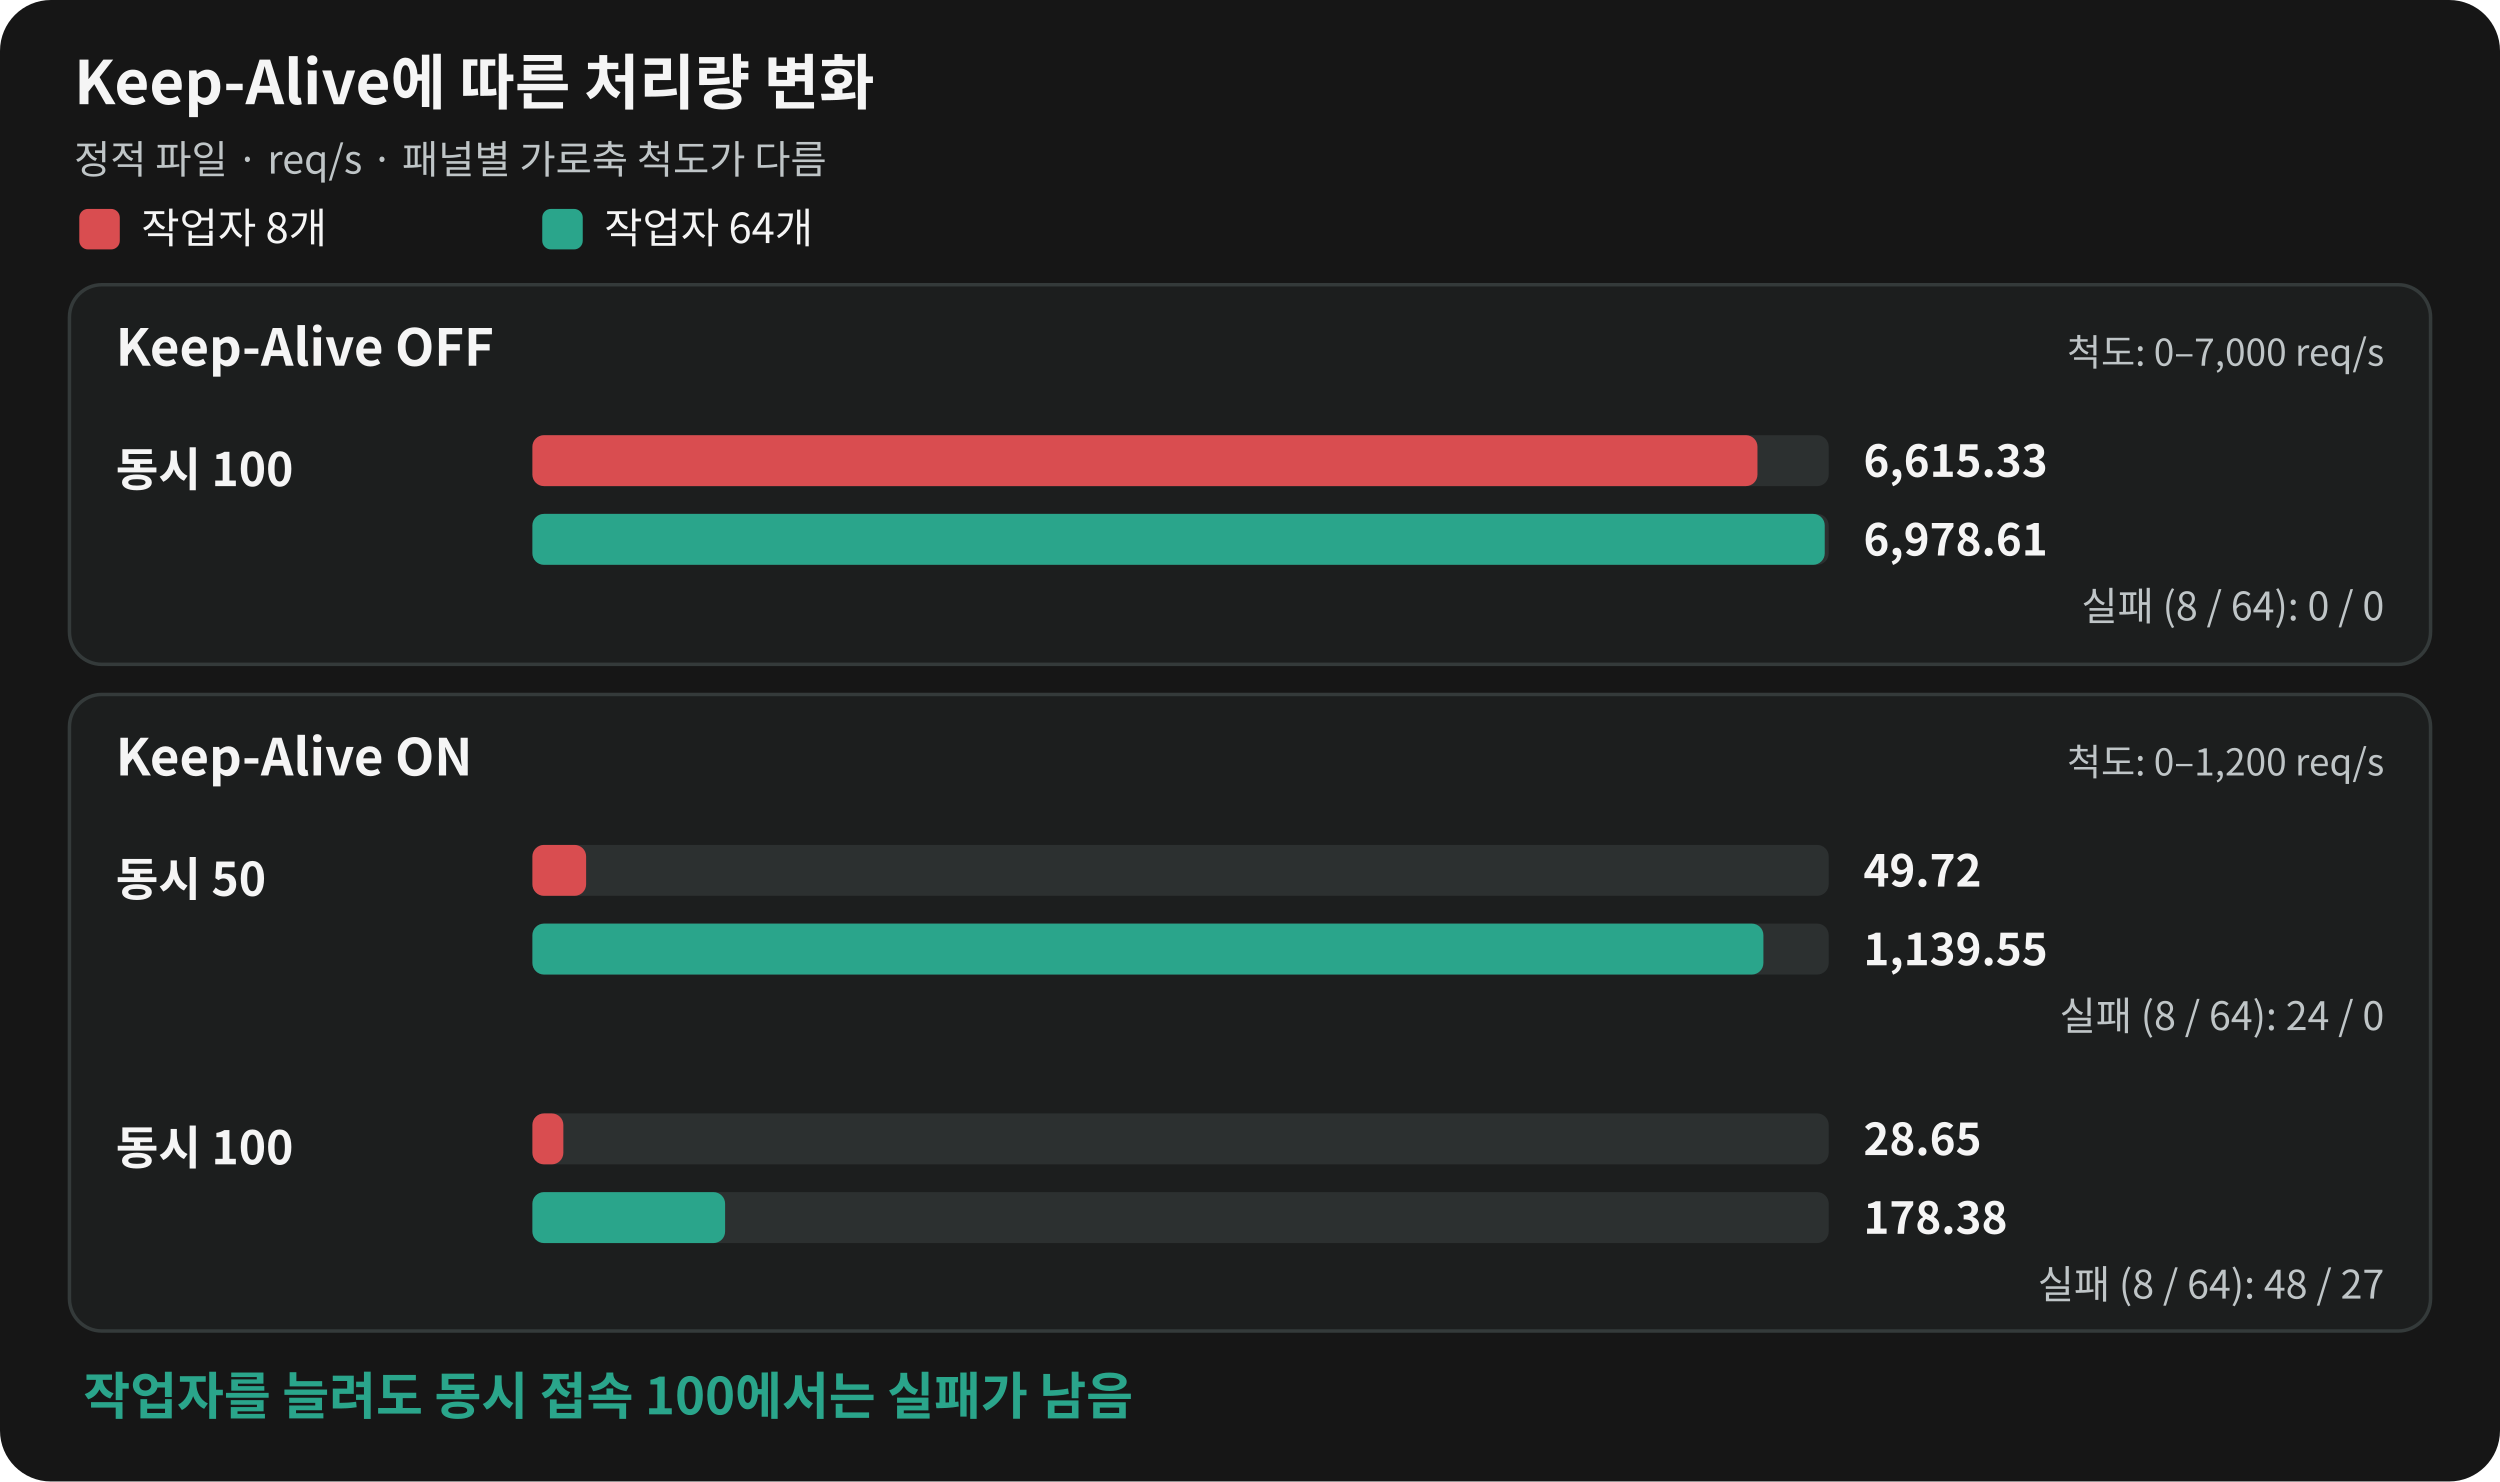
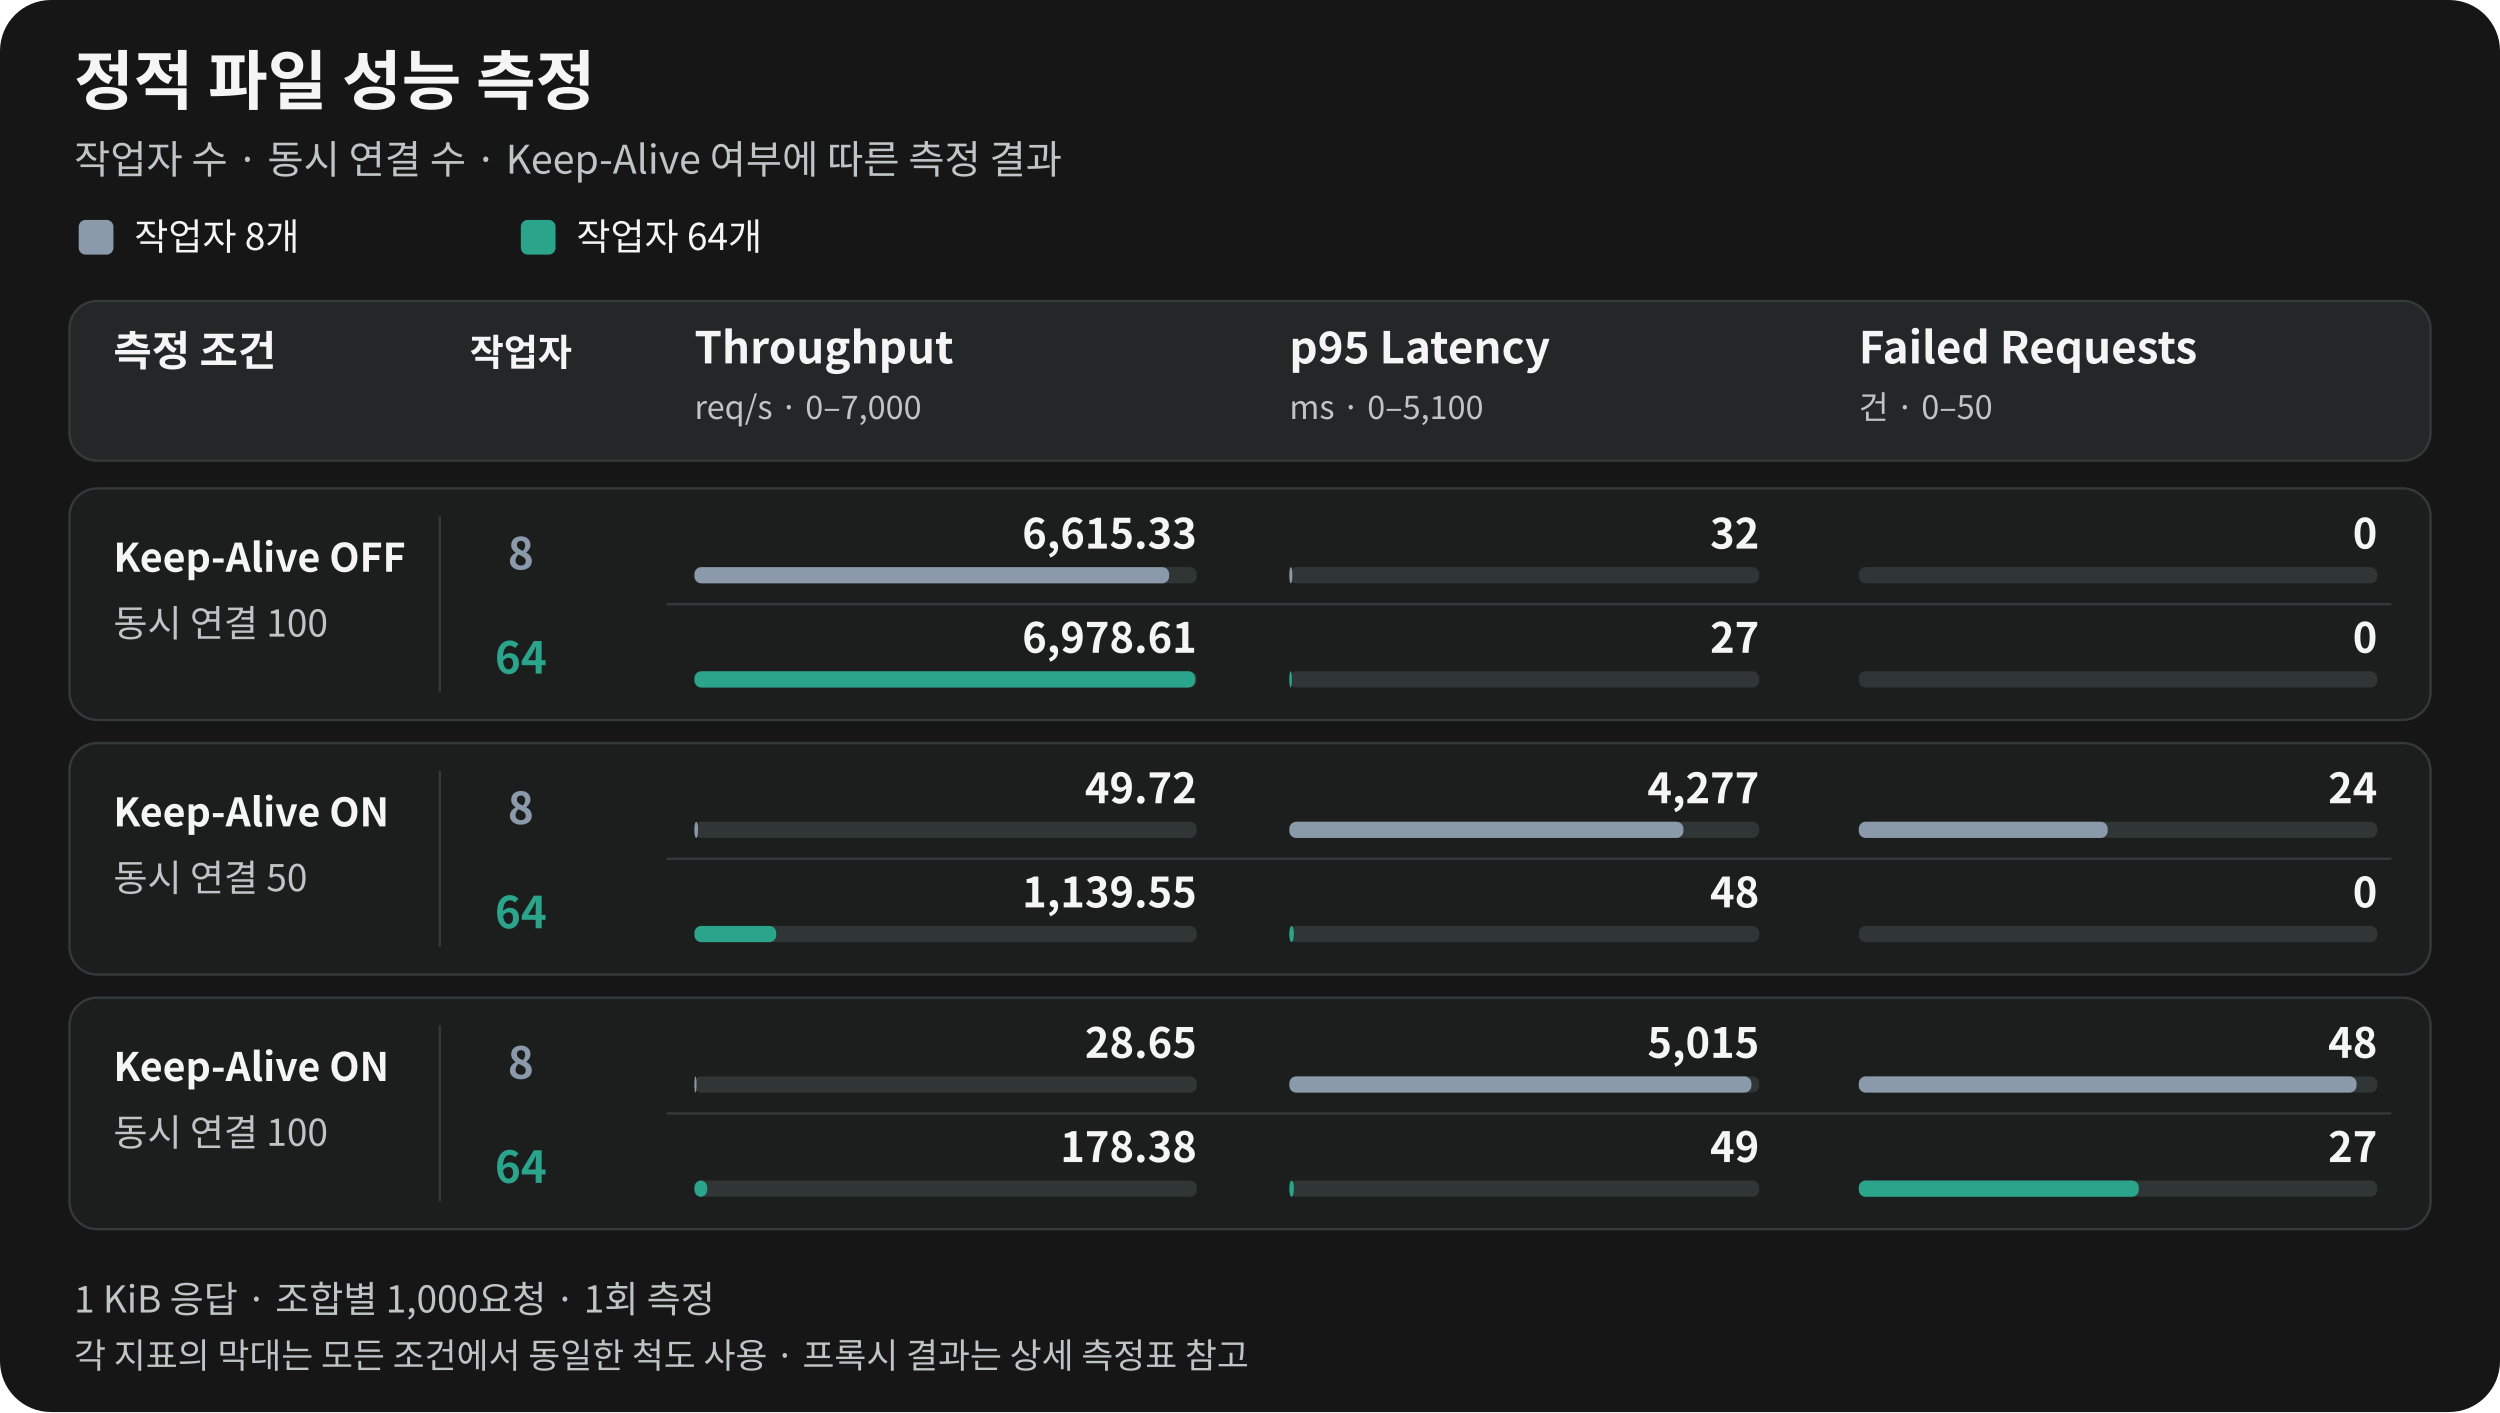
- <svg xmlns="http://www.w3.org/2000/svg" width="1080" height="640" viewBox="0 0 1080 640" role="img" aria-labelledby="title desc">
-   <defs>
-     <marker id="a" markerWidth="8" markerHeight="8" refX="7" refY="4" orient="auto" markerUnits="strokeWidth">
-       <path d="M1 1 L7 4 L1 7" fill="none" stroke="#92999B" stroke-width="1.4" stroke-linecap="round" stroke-linejoin="round" />
-     </marker>
-     <marker id="g" markerWidth="8" markerHeight="8" refX="7" refY="4" orient="auto" markerUnits="strokeWidth">
-       <path d="M1 1 L7 4 L1 7" fill="none" stroke="#2AA58B" stroke-width="1.4" stroke-linecap="round" stroke-linejoin="round" />
-     </marker>
-     <marker id="r" markerWidth="8" markerHeight="8" refX="7" refY="4" orient="auto" markerUnits="strokeWidth">
-       <path d="M1 1 L7 4 L1 7" fill="none" stroke="#D94D50" stroke-width="1.4" stroke-linecap="round" stroke-linejoin="round" />
-     </marker>
-   </defs>
-   <rect width="1080" height="640" rx="22" fill="#161616" />
+ <svg xmlns="http://www.w3.org/2000/svg" width="1080" height="610" viewBox="0 0 1080 610" role="img" aria-labelledby="title desc">
+   <rect x="0" y="0" width="1080" height="610" rx="22" fill="#161616" stroke="none" />
  <g font-family="Noto Sans CJK KR, Noto Sans KR, Malgun Gothic, Apple SD Gothic Neo, Arial, sans-serif">
-     <text x="32" y="45" font-size="26" font-weight="700" fill="#F5F5F5" text-anchor="start">Keep-Alive에 따른 처리량 변화</text>
-     <text x="32" y="75" font-size="17" font-weight="400" fill="#BFC5C7" text-anchor="start">정적 파일 · req/s · 패널별 가로축 척도가 다름</text>
-     <rect x="35" y="91" width="16" height="16" rx="3" fill="#D94D50" stroke="#D94D50" stroke-width="1.5" />
-     <text x="61" y="105" font-size="18" font-weight="400" fill="#F5F5F5" text-anchor="start">작업자 8개</text>
-     <rect x="235" y="91" width="16" height="16" rx="3" fill="#2AA58B" stroke="#2AA58B" stroke-width="1.5" />
-     <text x="261" y="105" font-size="18" font-weight="400" fill="#F5F5F5" text-anchor="start">작업자 64개</text>
-     <rect x="30" y="123" width="1020" height="164" rx="14" fill="#1C1E1E" stroke="#343A3A" stroke-width="1.5" />
-     <text x="50" y="158" font-size="22" font-weight="700" fill="#F5F5F5" text-anchor="start">Keep-Alive OFF</text>
-     <text x="1030" y="158" font-size="16" font-weight="400" fill="#BFC5C7" text-anchor="end">척도: 0–7,000 req/s</text>
-     <text x="50" y="210" font-size="20" font-weight="700" fill="#F5F5F5" text-anchor="start">동시 100</text>
-     <rect x="230" y="188" width="560" height="22" rx="5" fill="#2C3030" stroke="none" stroke-width="0" />
-     <rect x="230" y="188" width="529.226" height="22" rx="5" fill="#D94D50" stroke="none" stroke-width="0" />
-     <text x="805" y="206" font-size="19" font-weight="700" fill="#F5F5F5" text-anchor="start">6,615.33</text>
-     <rect x="230" y="222" width="560" height="22" rx="5" fill="#2C3030" stroke="none" stroke-width="0" />
-     <rect x="230" y="222" width="558.289" height="22" rx="5" fill="#2AA58B" stroke="none" stroke-width="0" />
-     <text x="805" y="240" font-size="19" font-weight="700" fill="#F5F5F5" text-anchor="start">6,978.61</text>
-     <text x="1030" y="268" font-size="17" font-weight="400" fill="#BFC5C7" text-anchor="end">실패 (8 / 64): 0 / 0</text>
-     <rect x="30" y="300" width="1020" height="275" rx="14" fill="#1C1E1E" stroke="#343A3A" stroke-width="1.5" />
-     <text x="50" y="335" font-size="22" font-weight="700" fill="#F5F5F5" text-anchor="start">Keep-Alive ON</text>
-     <text x="1030" y="335" font-size="16" font-weight="400" fill="#BFC5C7" text-anchor="end">척도: 0–1,200 req/s</text>
-     <text x="50" y="387" font-size="20" font-weight="700" fill="#F5F5F5" text-anchor="start">동시 50</text>
-     <rect x="230" y="365" width="560" height="22" rx="5" fill="#2C3030" stroke="none" stroke-width="0" />
-     <rect x="230" y="365" width="23.203" height="22" rx="5" fill="#D94D50" stroke="none" stroke-width="0" />
-     <text x="805" y="383" font-size="19" font-weight="700" fill="#F5F5F5" text-anchor="start">49.72</text>
-     <rect x="230" y="399" width="560" height="22" rx="5" fill="#2C3030" stroke="none" stroke-width="0" />
-     <rect x="230" y="399" width="531.79" height="22" rx="5" fill="#2AA58B" stroke="none" stroke-width="0" />
-     <text x="805" y="417" font-size="19" font-weight="700" fill="#F5F5F5" text-anchor="start">1,139.55</text>
-     <text x="1030" y="445" font-size="17" font-weight="400" fill="#BFC5C7" text-anchor="end">실패 (8 / 64): 24 / 0</text>
-     <text x="50" y="503" font-size="20" font-weight="700" fill="#F5F5F5" text-anchor="start">동시 100</text>
-     <rect x="230" y="481" width="560" height="22" rx="5" fill="#2C3030" stroke="none" stroke-width="0" />
-     <rect x="230" y="481" width="13.37" height="22" rx="5" fill="#D94D50" stroke="none" stroke-width="0" />
-     <text x="805" y="499" font-size="19" font-weight="700" fill="#F5F5F5" text-anchor="start">28.65</text>
-     <rect x="230" y="515" width="560" height="22" rx="5" fill="#2C3030" stroke="none" stroke-width="0" />
-     <rect x="230" y="515" width="83.244" height="22" rx="5" fill="#2AA58B" stroke="none" stroke-width="0" />
-     <text x="805" y="533" font-size="19" font-weight="700" fill="#F5F5F5" text-anchor="start">178.38</text>
-     <text x="1030" y="561" font-size="17" font-weight="400" fill="#BFC5C7" text-anchor="end">실패 (8 / 64): 48 / 27</text>
-     <text x="36" y="611" font-size="22" font-weight="700" fill="#2AA58B" text-anchor="start">작업자를 늘려도 동시 접속 100에서는 실패가 남음</text>
+     <text x="32" y="45" font-size="28" font-weight="700" fill="#F5F5F5" text-anchor="start">정적 파일 성능 측정</text>
+     <text x="32" y="75" font-size="17" font-weight="400" fill="#BFC5C7" text-anchor="start">작업자 수 · 동시 연결 수 · Keep-Alive 여부에 따른 측정 결과</text>
+     <rect x="34" y="95" width="15" height="15" rx="3" fill="#8B9AAA" stroke="none" />
+     <text x="58" y="108" font-size="16" font-weight="400" fill="#F5F5F5" text-anchor="start">작업자 8개</text>
+     <rect x="225" y="95" width="15" height="15" rx="3" fill="#2AA58B" stroke="none" />
+     <text x="249" y="108" font-size="16" font-weight="400" fill="#F5F5F5" text-anchor="start">작업자 64개</text>
+     <rect x="30" y="130" width="1020" height="69" rx="12" fill="#242727" stroke="#343A3A" />
+     <text x="49" y="158" font-size="18" font-weight="700" fill="#F5F5F5" text-anchor="start">측정 조건</text>
+     <text x="225" y="158" font-size="16" font-weight="700" fill="#F5F5F5" text-anchor="middle">작업자</text>
+     <text x="300" y="157" font-size="19" font-weight="700" fill="#F5F5F5" text-anchor="start">Throughput</text>
+     <text x="300" y="181" font-size="14" font-weight="400" fill="#BFC5C7" text-anchor="start">req/s · 0–7,000</text>
+     <text x="557" y="157" font-size="19" font-weight="700" fill="#F5F5F5" text-anchor="start">p95 Latency</text>
+     <text x="557" y="181" font-size="14" font-weight="400" fill="#BFC5C7" text-anchor="start">ms · 0–5,100</text>
+     <text x="803" y="157" font-size="19" font-weight="700" fill="#F5F5F5" text-anchor="start">Failed Requests</text>
+     <text x="803" y="181" font-size="14" font-weight="400" fill="#BFC5C7" text-anchor="start">건 · 0–50</text>
+     <rect x="30" y="211" width="1020" height="100" rx="12" fill="#1C1E1E" stroke="#343A3A" />
+     <text x="49" y="247" font-size="17" font-weight="700" fill="#F5F5F5" text-anchor="start">Keep-Alive OFF</text>
+     <text x="49" y="275" font-size="16" font-weight="400" fill="#BFC5C7" text-anchor="start">동시 연결 100</text>
+     <path d="M 190 223 V 299 M 288 261 H 1033" stroke="#343A3A" fill="none" />
+     <text x="225" y="246" font-size="19" font-weight="700" fill="#8B9AAA" text-anchor="middle">8</text>
+     <text x="517" y="237" font-size="18" font-weight="700" fill="#F5F5F5" text-anchor="end">6,615.33</text>
+     <rect x="300" y="245" width="217" height="7" rx="3" fill="#303535" stroke="none" />
+     <rect x="300" y="245" width="205.075" height="7" rx="3" fill="#8B9AAA" stroke="none" />
+     <text x="760" y="237" font-size="18" font-weight="700" fill="#F5F5F5" text-anchor="end">32</text>
+     <rect x="557" y="245" width="203" height="7" rx="3" fill="#303535" stroke="none" />
+     <rect x="557" y="245" width="1.274" height="7" rx="3" fill="#8B9AAA" stroke="none" />
+     <text x="1027" y="237" font-size="18" font-weight="700" fill="#F5F5F5" text-anchor="end">0</text>
+     <rect x="803" y="245" width="224" height="7" rx="3" fill="#303535" stroke="none" />
+     <text x="225" y="291" font-size="19" font-weight="700" fill="#2AA58B" text-anchor="middle">64</text>
+     <text x="517" y="282" font-size="18" font-weight="700" fill="#F5F5F5" text-anchor="end">6,978.61</text>
+     <rect x="300" y="290" width="217" height="7" rx="3" fill="#303535" stroke="none" />
+     <rect x="300" y="290" width="216.337" height="7" rx="3" fill="#2AA58B" stroke="none" />
+     <text x="760" y="282" font-size="18" font-weight="700" fill="#F5F5F5" text-anchor="end">27</text>
+     <rect x="557" y="290" width="203" height="7" rx="3" fill="#303535" stroke="none" />
+     <rect x="557" y="290" width="1.075" height="7" rx="3" fill="#2AA58B" stroke="none" />
+     <text x="1027" y="282" font-size="18" font-weight="700" fill="#F5F5F5" text-anchor="end">0</text>
+     <rect x="803" y="290" width="224" height="7" rx="3" fill="#303535" stroke="none" />
+     <rect x="30" y="321" width="1020" height="100" rx="12" fill="#1C1E1E" stroke="#343A3A" />
+     <text x="49" y="357" font-size="17" font-weight="700" fill="#F5F5F5" text-anchor="start">Keep-Alive ON</text>
+     <text x="49" y="385" font-size="16" font-weight="400" fill="#BFC5C7" text-anchor="start">동시 연결 50</text>
+     <path d="M 190 333 V 409 M 288 371 H 1033" stroke="#343A3A" fill="none" />
+     <text x="225" y="356" font-size="19" font-weight="700" fill="#8B9AAA" text-anchor="middle">8</text>
+     <text x="517" y="347" font-size="18" font-weight="700" fill="#F5F5F5" text-anchor="end">49.72</text>
+     <rect x="300" y="355" width="217" height="7" rx="3" fill="#303535" stroke="none" />
+     <rect x="300" y="355" width="1.541" height="7" rx="3" fill="#8B9AAA" stroke="none" />
+     <text x="760" y="347" font-size="18" font-weight="700" fill="#F5F5F5" text-anchor="end">4,277</text>
+     <rect x="557" y="355" width="203" height="7" rx="3" fill="#303535" stroke="none" />
+     <rect x="557" y="355" width="170.241" height="7" rx="3" fill="#8B9AAA" stroke="none" />
+     <text x="1027" y="347" font-size="18" font-weight="700" fill="#F5F5F5" text-anchor="end">24</text>
+     <rect x="803" y="355" width="224" height="7" rx="3" fill="#303535" stroke="none" />
+     <rect x="803" y="355" width="107.52" height="7" rx="3" fill="#8B9AAA" stroke="none" />
+     <text x="225" y="401" font-size="19" font-weight="700" fill="#2AA58B" text-anchor="middle">64</text>
+     <text x="517" y="392" font-size="18" font-weight="700" fill="#F5F5F5" text-anchor="end">1,139.55</text>
+     <rect x="300" y="400" width="217" height="7" rx="3" fill="#303535" stroke="none" />
+     <rect x="300" y="400" width="35.326" height="7" rx="3" fill="#2AA58B" stroke="none" />
+     <text x="760" y="392" font-size="18" font-weight="700" fill="#F5F5F5" text-anchor="end">48</text>
+     <rect x="557" y="400" width="203" height="7" rx="3" fill="#303535" stroke="none" />
+     <rect x="557" y="400" width="1.911" height="7" rx="3" fill="#2AA58B" stroke="none" />
+     <text x="1027" y="392" font-size="18" font-weight="700" fill="#F5F5F5" text-anchor="end">0</text>
+     <rect x="803" y="400" width="224" height="7" rx="3" fill="#303535" stroke="none" />
+     <rect x="30" y="431" width="1020" height="100" rx="12" fill="#1C1E1E" stroke="#343A3A" />
+     <text x="49" y="467" font-size="17" font-weight="700" fill="#F5F5F5" text-anchor="start">Keep-Alive ON</text>
+     <text x="49" y="495" font-size="16" font-weight="400" fill="#BFC5C7" text-anchor="start">동시 연결 100</text>
+     <path d="M 190 443 V 519 M 288 481 H 1033" stroke="#343A3A" fill="none" />
+     <text x="225" y="466" font-size="19" font-weight="700" fill="#8B9AAA" text-anchor="middle">8</text>
+     <text x="517" y="457" font-size="18" font-weight="700" fill="#F5F5F5" text-anchor="end">28.65</text>
+     <rect x="300" y="465" width="217" height="7" rx="3" fill="#303535" stroke="none" />
+     <rect x="300" y="465" width="0.888" height="7" rx="3" fill="#8B9AAA" stroke="none" />
+     <text x="760" y="457" font-size="18" font-weight="700" fill="#F5F5F5" text-anchor="end">5,015</text>
+     <rect x="557" y="465" width="203" height="7" rx="3" fill="#303535" stroke="none" />
+     <rect x="557" y="465" width="199.617" height="7" rx="3" fill="#8B9AAA" stroke="none" />
+     <text x="1027" y="457" font-size="18" font-weight="700" fill="#F5F5F5" text-anchor="end">48</text>
+     <rect x="803" y="465" width="224" height="7" rx="3" fill="#303535" stroke="none" />
+     <rect x="803" y="465" width="215.04" height="7" rx="3" fill="#8B9AAA" stroke="none" />
+     <text x="225" y="511" font-size="19" font-weight="700" fill="#2AA58B" text-anchor="middle">64</text>
+     <text x="517" y="502" font-size="18" font-weight="700" fill="#F5F5F5" text-anchor="end">178.38</text>
+     <rect x="300" y="510" width="217" height="7" rx="3" fill="#303535" stroke="none" />
+     <rect x="300" y="510" width="5.53" height="7" rx="3" fill="#2AA58B" stroke="none" />
+     <text x="760" y="502" font-size="18" font-weight="700" fill="#F5F5F5" text-anchor="end">49</text>
+     <rect x="557" y="510" width="203" height="7" rx="3" fill="#303535" stroke="none" />
+     <rect x="557" y="510" width="1.95" height="7" rx="3" fill="#2AA58B" stroke="none" />
+     <text x="1027" y="502" font-size="18" font-weight="700" fill="#F5F5F5" text-anchor="end">27</text>
+     <rect x="803" y="510" width="224" height="7" rx="3" fill="#303535" stroke="none" />
+     <rect x="803" y="510" width="120.96" height="7" rx="3" fill="#2AA58B" stroke="none" />
+     <text x="32" y="567" font-size="16" font-weight="400" fill="#BFC5C7" text-anchor="start">1 KiB 응답 · 조합별 1,000요청 · 1회 측정</text>
+     <text x="32" y="591" font-size="15" font-weight="400" fill="#BFC5C7" text-anchor="start">각 지표의 막대는 모든 조건에서 동일한 척도 사용 · 프록시 결과는 상세 측정표 참고</text>
  </g>
</svg>
